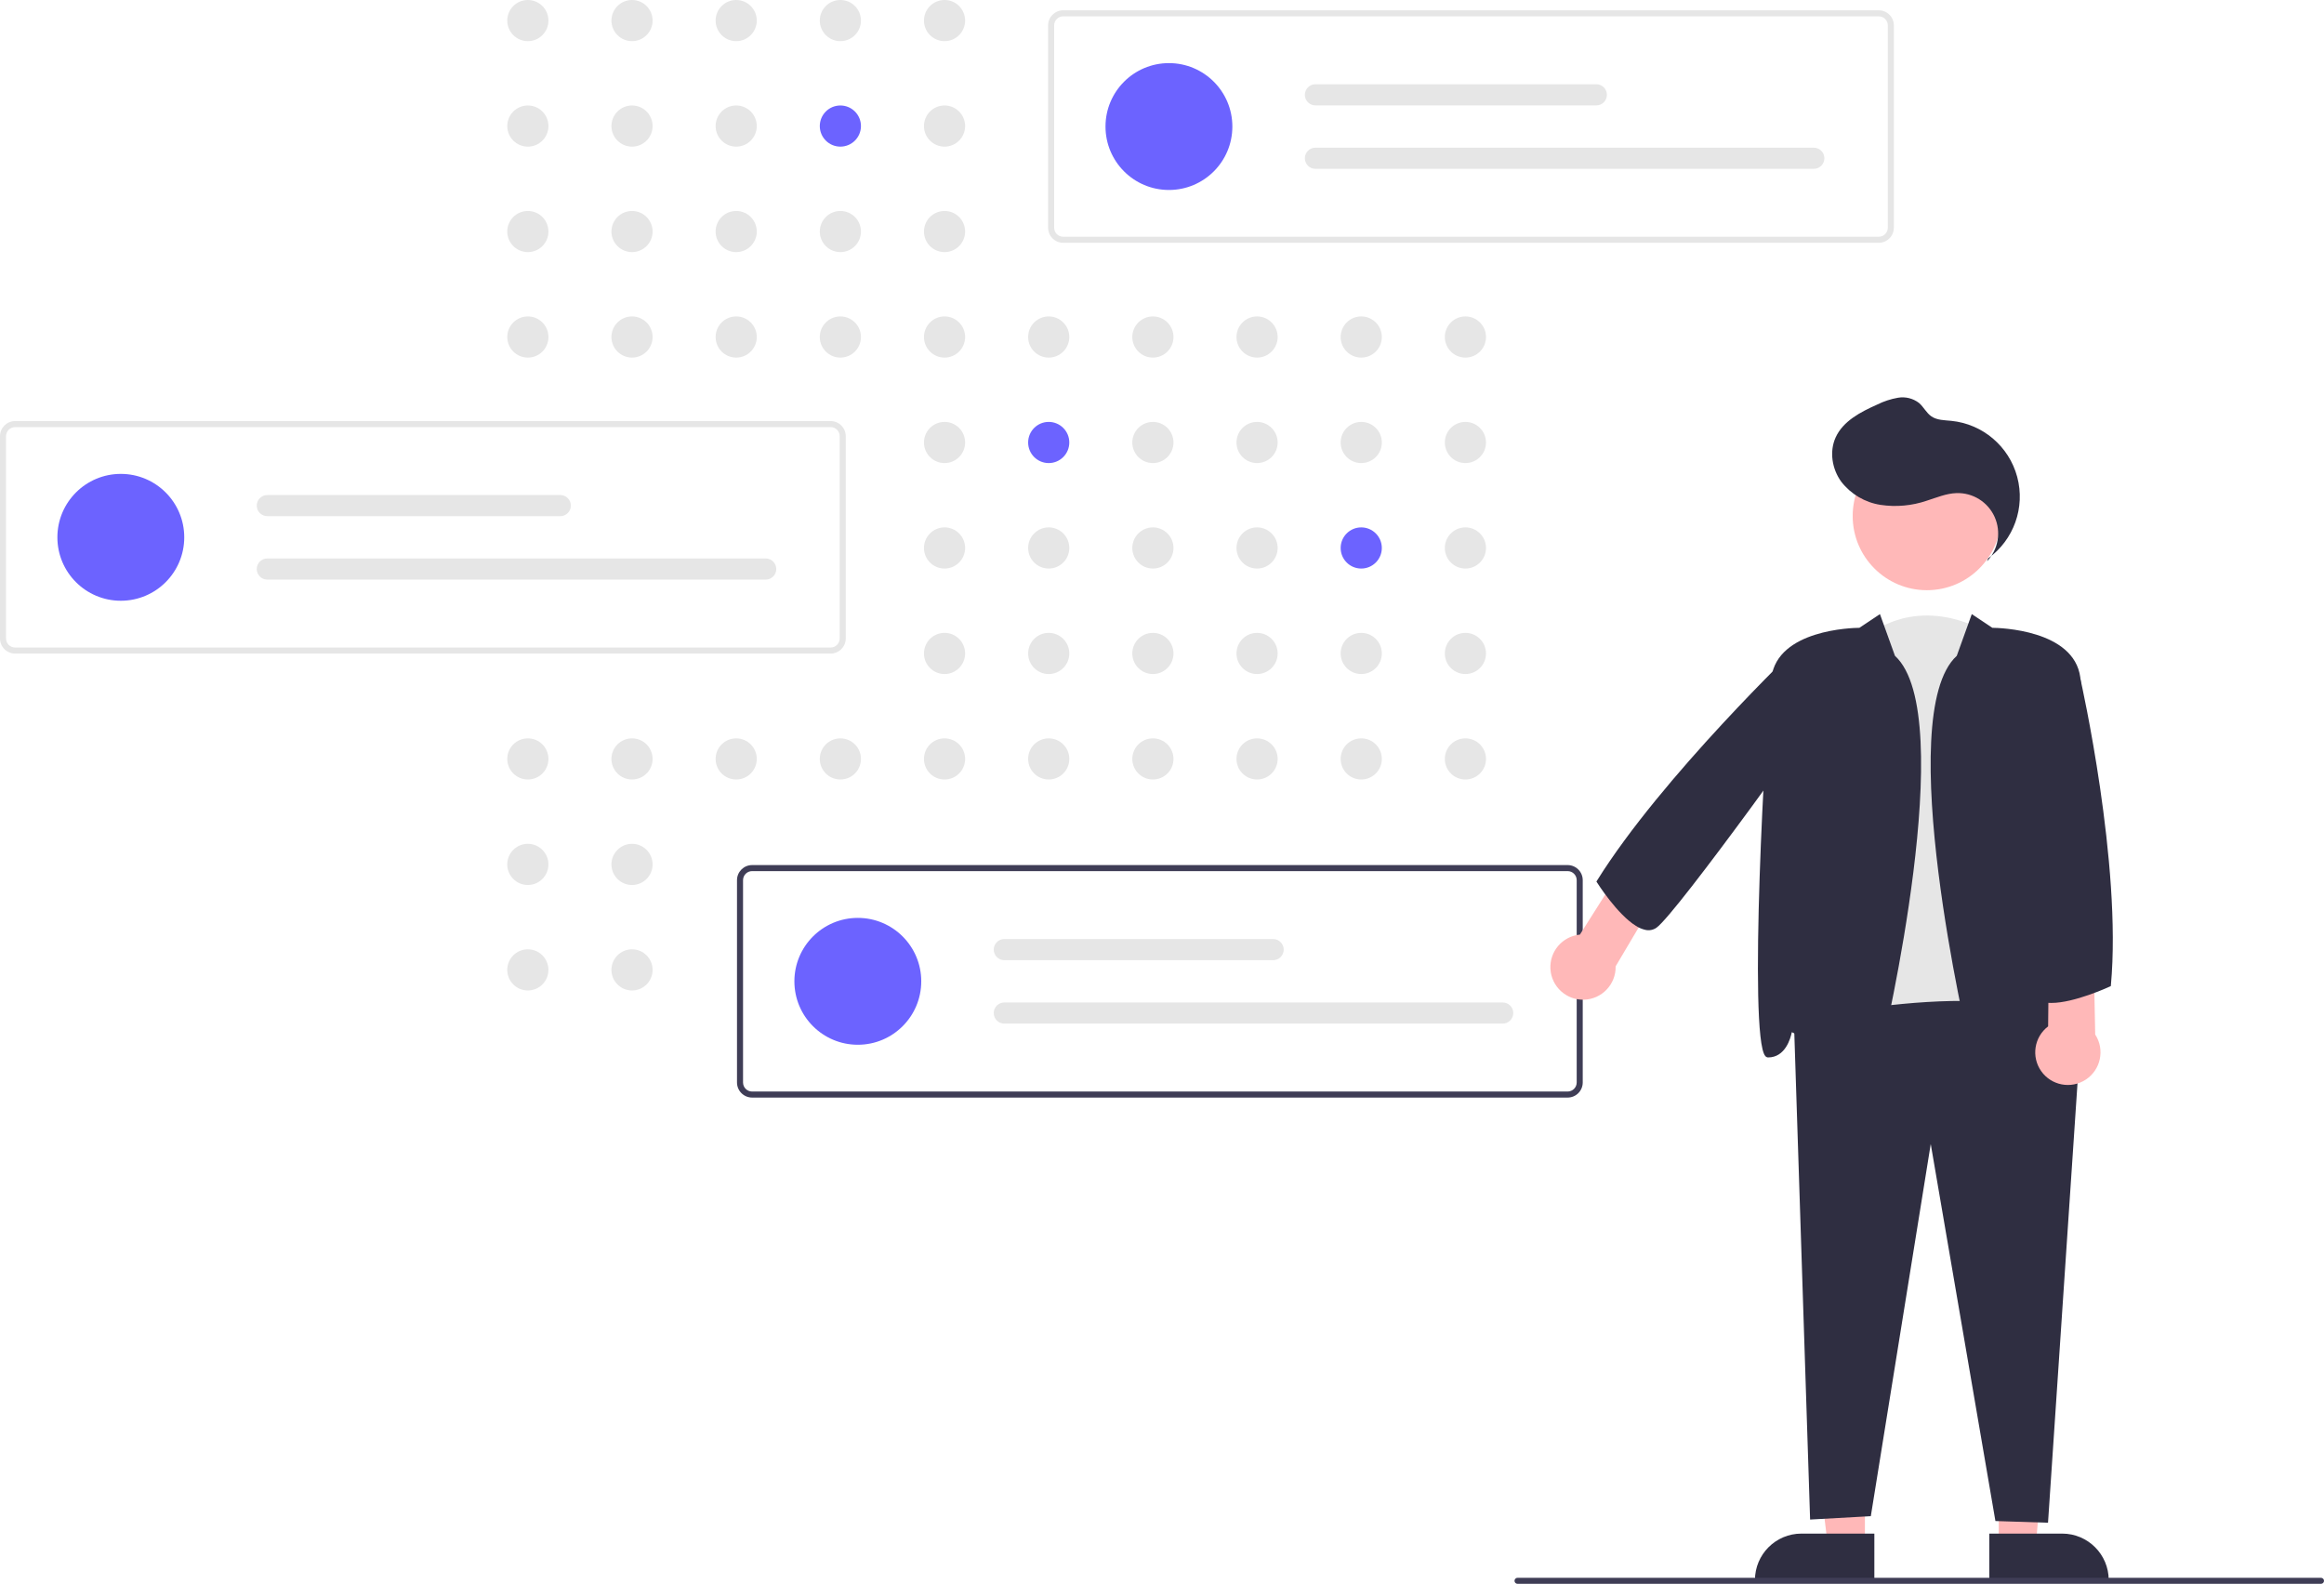
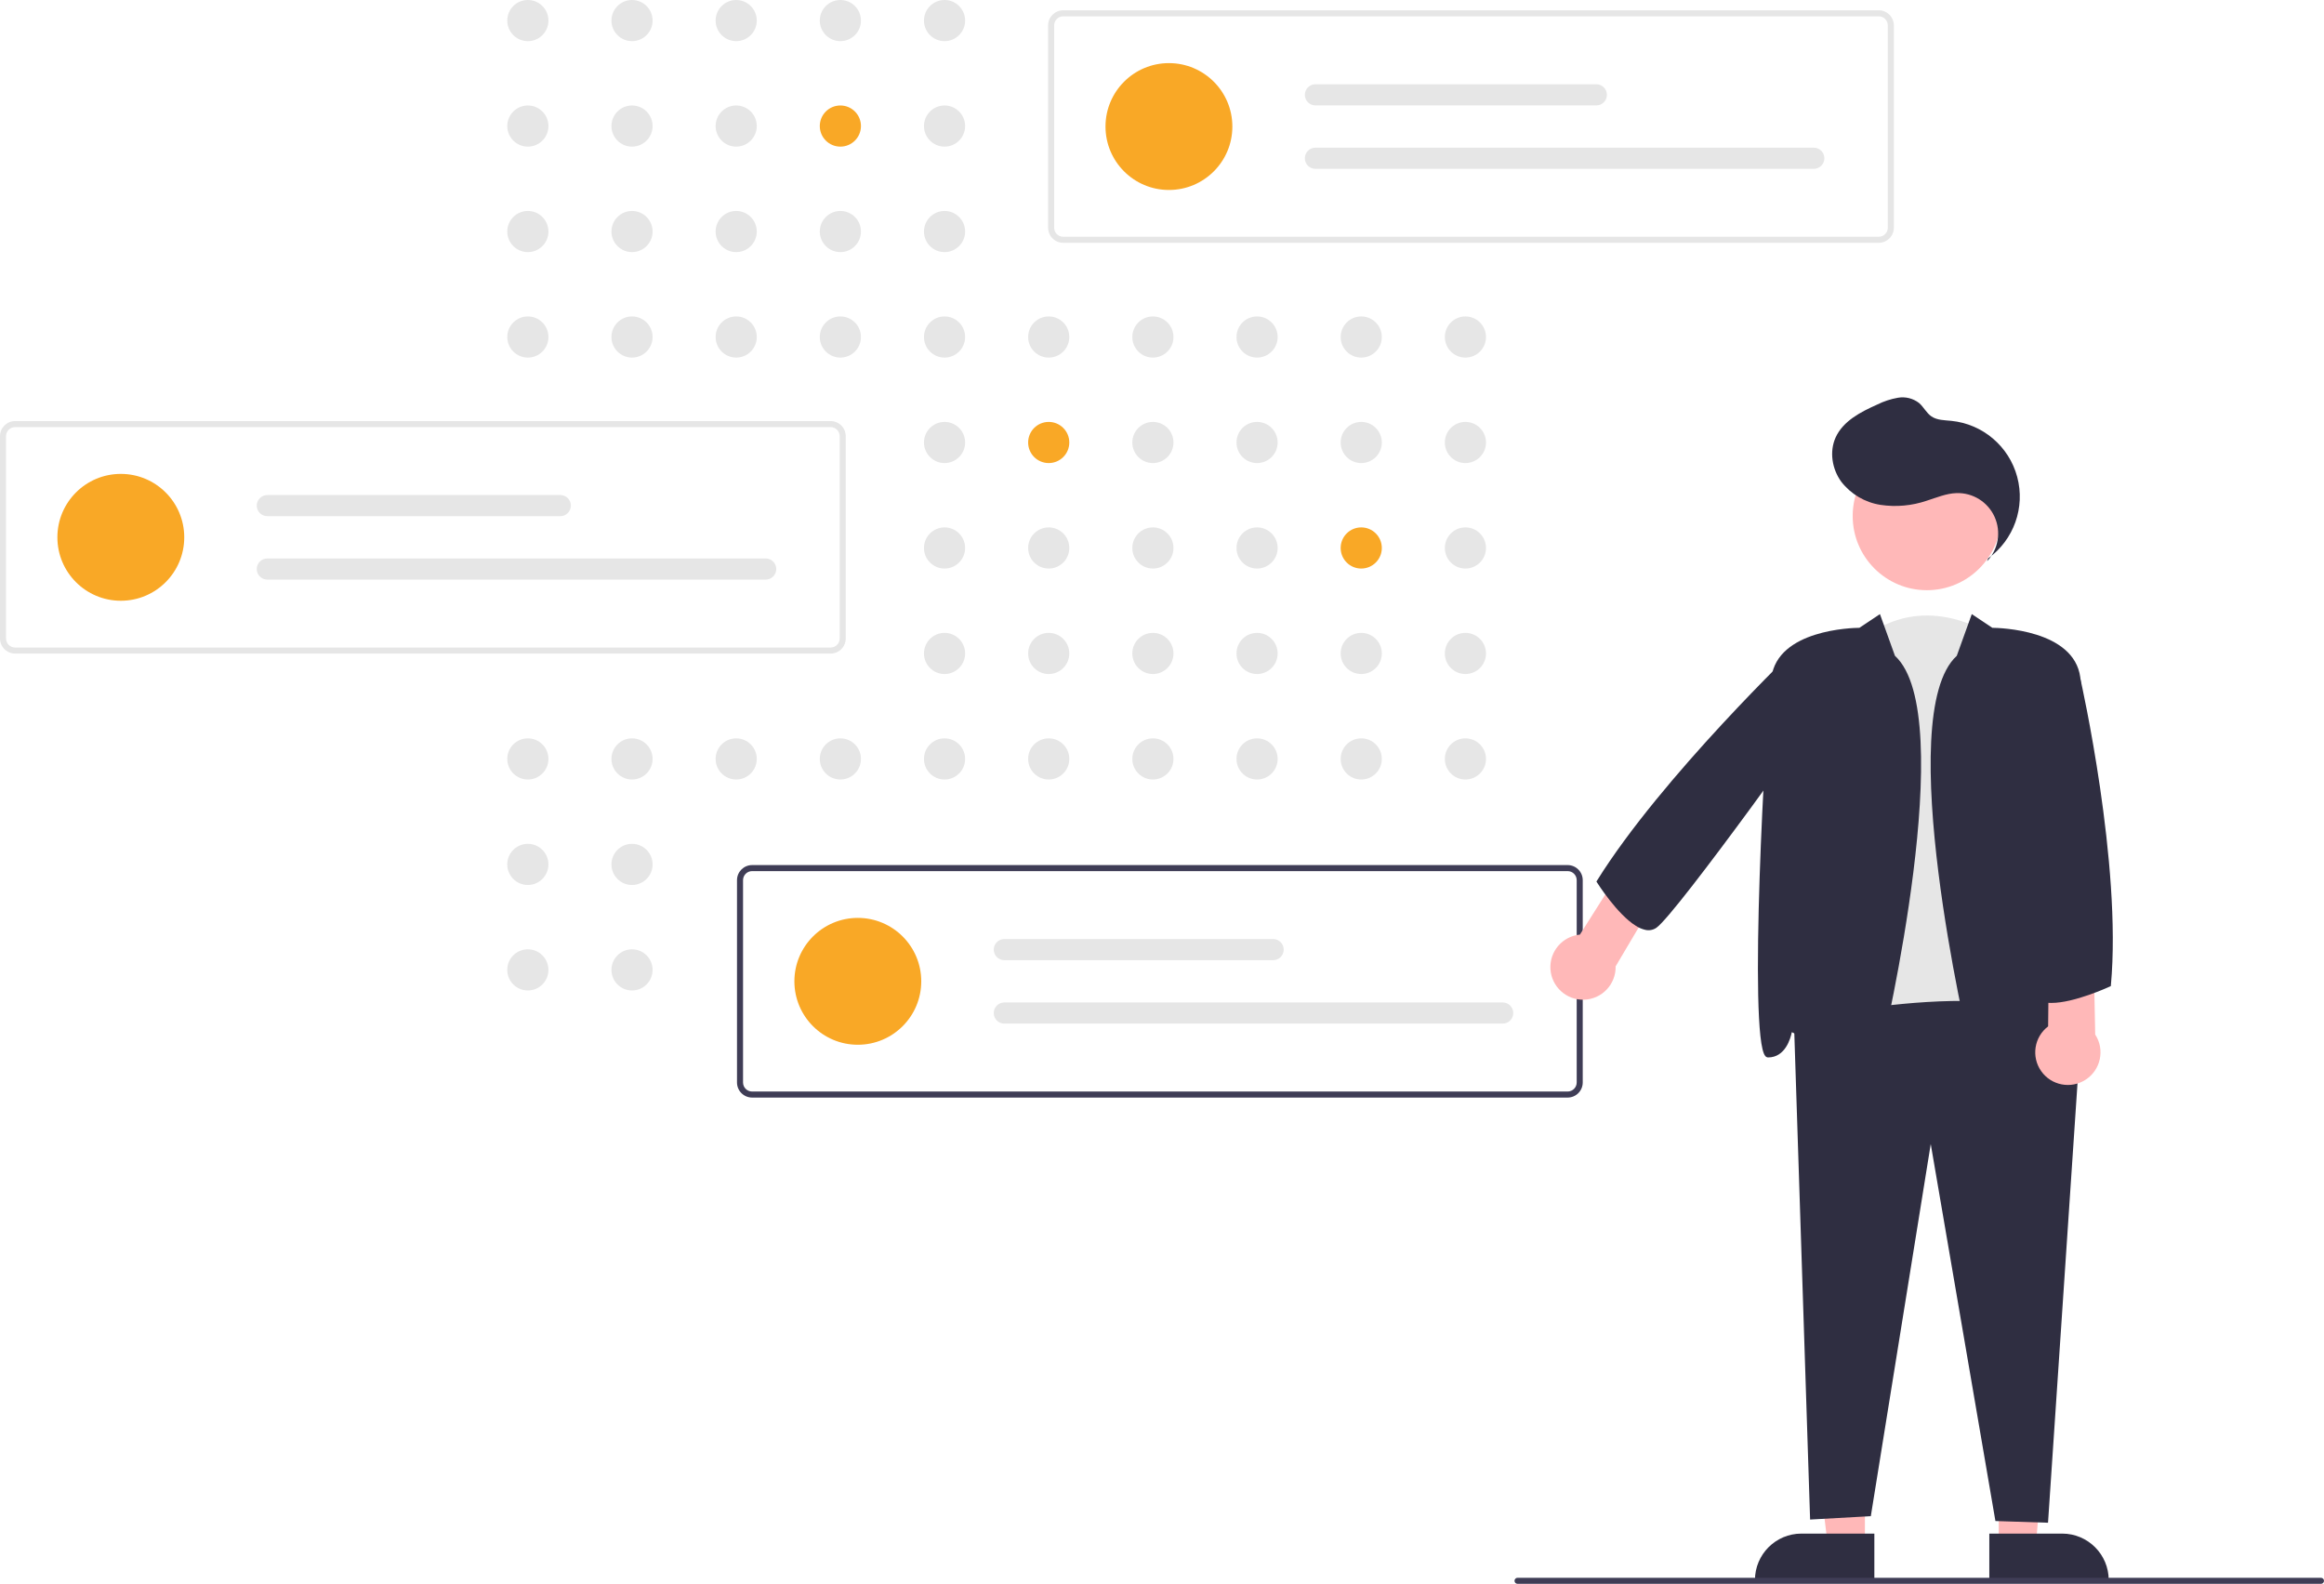
<svg xmlns="http://www.w3.org/2000/svg" id="f26437e7-89a7-4b5d-86a1-b6b68813c70b" data-name="Layer 1" width="769.411" height="524.375" viewBox="0 0 769.411 524.375">
  <circle cx="174.757" cy="6.813" r="6.813" fill="#e6e6e6" />
  <circle cx="209.246" cy="6.813" r="6.813" fill="#e6e6e6" />
  <circle cx="243.735" cy="6.813" r="6.813" fill="#e6e6e6" />
  <circle cx="278.224" cy="6.813" r="6.813" fill="#e6e6e6" />
  <circle cx="312.713" cy="6.813" r="6.813" fill="#e6e6e6" />
  <circle cx="174.757" cy="41.735" r="6.813" fill="#e6e6e6" />
  <circle cx="209.246" cy="41.735" r="6.813" fill="#e6e6e6" />
  <circle cx="243.735" cy="41.735" r="6.813" fill="#e6e6e6" />
-   <circle cx="278.224" cy="41.735" r="6.813" fill="#6c63ff" />
+   <circle cx="278.224" cy="41.735" r="6.813" fill="#f9a826" />
  <circle cx="312.713" cy="41.735" r="6.813" fill="#e6e6e6" />
  <circle cx="381.691" cy="41.735" r="6.813" fill="#e6e6e6" />
  <circle cx="174.757" cy="76.657" r="6.813" fill="#e6e6e6" />
  <circle cx="209.246" cy="76.657" r="6.813" fill="#e6e6e6" />
  <circle cx="243.735" cy="76.657" r="6.813" fill="#e6e6e6" />
  <circle cx="278.224" cy="76.657" r="6.813" fill="#e6e6e6" />
  <circle cx="312.713" cy="76.657" r="6.813" fill="#e6e6e6" />
  <circle cx="174.757" cy="111.579" r="6.813" fill="#e6e6e6" />
  <circle cx="209.246" cy="111.579" r="6.813" fill="#e6e6e6" />
  <circle cx="243.735" cy="111.579" r="6.813" fill="#e6e6e6" />
  <circle cx="278.224" cy="111.579" r="6.813" fill="#e6e6e6" />
  <circle cx="312.713" cy="111.579" r="6.813" fill="#e6e6e6" />
  <circle cx="347.202" cy="111.579" r="6.813" fill="#e6e6e6" />
  <circle cx="381.691" cy="111.579" r="6.813" fill="#e6e6e6" />
  <circle cx="416.18" cy="111.579" r="6.813" fill="#e6e6e6" />
  <circle cx="450.669" cy="111.579" r="6.813" fill="#e6e6e6" />
  <circle cx="485.158" cy="111.579" r="6.813" fill="#e6e6e6" />
  <circle cx="312.713" cy="146.501" r="6.813" fill="#e6e6e6" />
-   <circle cx="347.202" cy="146.501" r="6.813" fill="#6c63ff" />
+   <circle cx="347.202" cy="146.501" r="6.813" fill="#f9a826" />
  <circle cx="381.691" cy="146.501" r="6.813" fill="#e6e6e6" />
  <circle cx="416.18" cy="146.501" r="6.813" fill="#e6e6e6" />
  <circle cx="450.669" cy="146.501" r="6.813" fill="#e6e6e6" />
  <circle cx="485.158" cy="146.501" r="6.813" fill="#e6e6e6" />
  <circle cx="312.713" cy="181.423" r="6.813" fill="#e6e6e6" />
  <circle cx="347.202" cy="181.423" r="6.813" fill="#e6e6e6" />
  <circle cx="381.691" cy="181.423" r="6.813" fill="#e6e6e6" />
  <circle cx="416.18" cy="181.423" r="6.813" fill="#e6e6e6" />
-   <circle cx="450.669" cy="181.423" r="6.813" fill="#6c63ff" />
+   <circle cx="450.669" cy="181.423" r="6.813" fill="#f9a826" />
  <circle cx="485.158" cy="181.423" r="6.813" fill="#e6e6e6" />
  <circle cx="312.713" cy="216.345" r="6.813" fill="#e6e6e6" />
  <circle cx="347.202" cy="216.345" r="6.813" fill="#e6e6e6" />
  <circle cx="381.691" cy="216.345" r="6.813" fill="#e6e6e6" />
  <circle cx="416.18" cy="216.345" r="6.813" fill="#e6e6e6" />
  <circle cx="450.669" cy="216.345" r="6.813" fill="#e6e6e6" />
  <circle cx="485.158" cy="216.345" r="6.813" fill="#e6e6e6" />
  <circle cx="174.757" cy="251.267" r="6.813" fill="#e6e6e6" />
  <circle cx="209.246" cy="251.267" r="6.813" fill="#e6e6e6" />
  <circle cx="243.735" cy="251.267" r="6.813" fill="#e6e6e6" />
  <circle cx="278.224" cy="251.267" r="6.813" fill="#e6e6e6" />
  <circle cx="312.713" cy="251.267" r="6.813" fill="#e6e6e6" />
  <circle cx="347.202" cy="251.267" r="6.813" fill="#e6e6e6" />
  <circle cx="381.691" cy="251.267" r="6.813" fill="#e6e6e6" />
  <circle cx="416.18" cy="251.267" r="6.813" fill="#e6e6e6" />
  <circle cx="450.669" cy="251.267" r="6.813" fill="#e6e6e6" />
  <circle cx="485.158" cy="251.267" r="6.813" fill="#e6e6e6" />
  <circle cx="174.753" cy="286.188" r="6.813" fill="#e6e6e6" />
  <circle cx="209.246" cy="286.189" r="6.813" fill="#e6e6e6" />
  <circle cx="174.753" cy="321.11" r="6.813" fill="#e6e6e6" />
  <circle cx="209.246" cy="321.111" r="6.813" fill="#e6e6e6" />
  <circle cx="278.224" cy="321.111" r="6.813" fill="#e6e6e6" />
  <path d="M837.295,268.197H567.294a5.006,5.006,0,0,1-5-5V196.221a5.006,5.006,0,0,1,5-5H837.295a5.006,5.006,0,0,1,5,5v66.976A5.006,5.006,0,0,1,837.295,268.197ZM567.294,193.221a3.003,3.003,0,0,0-3,3v66.976a3.003,3.003,0,0,0,3,3H837.295a3.003,3.003,0,0,0,3-3V196.221a3.003,3.003,0,0,0-3-3Z" transform="translate(-215.2943 -187.8126)" fill="#e6e6e6" />
-   <circle cx="387" cy="41.896" r="21" fill="#6c63ff" />
+   <circle cx="387" cy="41.896" r="21" fill="#f9a826" />
  <path d="M650.794,215.708a3.5,3.5,0,1,0,0,7h93a3.5,3.5,0,1,0,0-7Z" transform="translate(-215.2943 -187.8126)" fill="#e6e6e6" />
  <path d="M650.794,236.708a3.5,3.5,0,1,0,0,7H815.794a3.5,3.5,0,1,0,0-7Z" transform="translate(-215.2943 -187.8126)" fill="#e6e6e6" />
  <path d="M490.295,404.197H220.294a5.006,5.006,0,0,1-5-5V332.221a5.006,5.006,0,0,1,5-5H490.295a5.006,5.006,0,0,1,5,5v66.976A5.006,5.006,0,0,1,490.295,404.197ZM220.294,329.221a3.003,3.003,0,0,0-3,3v66.976a3.003,3.003,0,0,0,3,3H490.295a3.003,3.003,0,0,0,3-3V332.221a3.003,3.003,0,0,0-3-3Z" transform="translate(-215.2943 -187.8126)" fill="#e6e6e6" />
-   <circle cx="40" cy="177.896" r="21" fill="#6c63ff" />
+   <circle cx="40" cy="177.896" r="21" fill="#f9a826" />
  <path d="M303.794,351.709a3.5,3.5,0,0,0,0,7h97a3.5,3.5,0,0,0,0-7Z" transform="translate(-215.2943 -187.8126)" fill="#e6e6e6" />
  <path d="M303.794,372.709a3.5,3.5,0,0,0,0,7h165a3.5,3.5,0,0,0,0-7Z" transform="translate(-215.2943 -187.8126)" fill="#e6e6e6" />
  <path d="M734.295,551.197H464.294a5.006,5.006,0,0,1-5-5V479.221a5.006,5.006,0,0,1,5-5H734.295a5.006,5.006,0,0,1,5,5v66.976A5.006,5.006,0,0,1,734.295,551.197ZM464.294,476.221a3.003,3.003,0,0,0-3,3v66.976a3.003,3.003,0,0,0,3,3H734.295a3.003,3.003,0,0,0,3-3V479.221a3.003,3.003,0,0,0-3-3Z" transform="translate(-215.2943 -187.8126)" fill="#3f3d56" />
-   <circle cx="284" cy="324.896" r="21" fill="#6c63ff" />
+   <circle cx="284" cy="324.896" r="21" fill="#f9a826" />
  <path d="M547.794,498.709a3.5,3.5,0,0,0,0,7h89a3.5,3.5,0,0,0,0-7Z" transform="translate(-215.2943 -187.8126)" fill="#e6e6e6" />
  <path d="M547.794,519.709a3.5,3.5,0,0,0,0,7h165a3.5,3.5,0,0,0,0-7Z" transform="translate(-215.2943 -187.8126)" fill="#e6e6e6" />
  <path d="M879.544,534.211c-11.726,35.177-59.695-2.132-59.695-2.132l12.792-133.247c19.188-14.924,39.441-2.132,39.441-2.132Z" transform="translate(-215.2943 -187.8126)" fill="#e6e6e6" />
  <polygon points="661.731 464.458 678.076 464.63 673.993 511.745 661.733 511.746 661.731 464.458" fill="#ffb8b8" />
  <path d="M873.9,695.555h24.144a15.404,15.404,0,0,1,15.387,15.387v.5H873.9Z" transform="translate(-215.2943 -187.8126)" fill="#2f2e41" />
  <polygon points="617.421 464.458 599.327 464.457 605.159 511.745 617.419 511.746 617.421 464.458" fill="#ffb8b8" />
  <path d="M796.309,711.441v-.5A15.387,15.387,0,0,1,811.696,695.555l24.144.001-.001,15.887Z" transform="translate(-215.2943 -187.8126)" fill="#2f2e41" />
  <path d="M875.922,691.396l-21.413-124.823-19.84,123.214-20.101,1.117-5.36-165.086.404-.09c3.323-.744,81.537-17.923,94.359,6.652l.065.125L893.335,691.958Z" transform="translate(-215.2943 -187.8126)" fill="#2f2e41" />
  <circle cx="637.934" cy="170.843" r="24.561" fill="#ffb8b8" />
  <path d="M873.862,544.737c-2.879-.797-4.954-4.104-6.529-10.405-.272-1.086-25.772-109.711-4.207-129.392l4.971-13.808,6.803,4.535c2.407.022,27.021.646,29.124,16.423,2.059,15.443,7.666,118.913,2.03,125.349a1.219,1.219,0,0,1-.927.469c-5.711,0-7.444-6.336-7.851-8.356-1.358.562-5.402,2.629-12.049,9.275-4.117,4.117-7.345,6.09-10.012,6.09A5.037,5.037,0,0,1,873.862,544.737Z" transform="translate(-215.2943 -187.8126)" fill="#2f2e41" />
  <path d="M820.561,538.828c-6.648-6.648-10.693-8.714-12.049-9.275-.407,2.02-2.141,8.356-7.852,8.356a1.219,1.219,0,0,1-.927-.469c-5.635-6.436-.029-109.905,2.03-125.349,2.104-15.777,26.718-16.4,29.125-16.423l6.803-4.535,4.971,13.808c21.564,19.679-3.935,128.305-4.207,129.392-1.575,6.302-3.65,9.608-6.529,10.405a5.037,5.037,0,0,1-1.353.181C827.907,544.918,824.678,542.945,820.561,538.828Z" transform="translate(-215.2943 -187.8126)" fill="#2f2e41" />
  <path d="M873.506,372.685a25.204,25.204,0,0,0-12.208-45.54c-2.261-.226-4.696-.193-6.571-1.477-1.665-1.141-2.562-3.119-4.093-4.436a8.929,8.929,0,0,0-6.926-1.746,25.062,25.062,0,0,0-6.962,2.288c-5.446,2.428-11.235,5.417-13.714,10.84-2.147,4.698-1.199,10.491,1.84,14.667a20.41,20.41,0,0,0,13.016,7.686,32.535,32.535,0,0,0,15.285-1.376c3.241-1.02,6.442-2.41,9.838-2.523a13.369,13.369,0,0,1,10.145,22.564" transform="translate(-215.2943 -187.8126)" fill="#2f2e41" />
  <path d="M739.636,518.794a10.801,10.801,0,0,0,10.548-11.048l14.323-24.166L753.44,473.433,738.352,497.244a10.801,10.801,0,0,0,1.283,21.55Z" transform="translate(-215.2943 -187.8126)" fill="#ffb8b8" />
  <path d="M905.808,545.269A10.801,10.801,0,0,0,908.958,530.322l-.548-28.087-14.751-2.798L893.37,527.624a10.801,10.801,0,0,0,12.438,17.645Z" transform="translate(-215.2943 -187.8126)" fill="#ffb8b8" />
  <path d="M743.993,479.936l-.167-.265.165-.266c21.483-34.499,66.579-77.593,67.032-78.025l.143-.136,5.57-.057,6.021,15c-1.875,3.606-52.396,74.11-59.067,78.786a4.603,4.603,0,0,1-3.685.694,9.699,9.699,0,0,1-3.125-1.331C750.725,490.524,744.308,480.435,743.993,479.936Z" transform="translate(-215.2943 -187.8126)" fill="#2f2e41" />
  <path d="M890.852,519.303a4.57,4.57,0,0,1-2.707-2.484c-3.216-7.505,10.569-102.302,11.158-106.334l.111-.763,4.66,2.953.046.201c.138.605,13.713,60.997,10.033,101.126l-.026.287-.261.121c-.561.26-11.868,5.453-19.404,5.453A10.192,10.192,0,0,1,890.852,519.303Z" transform="translate(-215.2943 -187.8126)" fill="#2f2e41" />
  <path d="M983.706,712.187h-266a1,1,0,0,1,0-2h266a1,1,0,0,1,0,2Z" transform="translate(-215.2943 -187.8126)" fill="#3f3d56" />
</svg>
